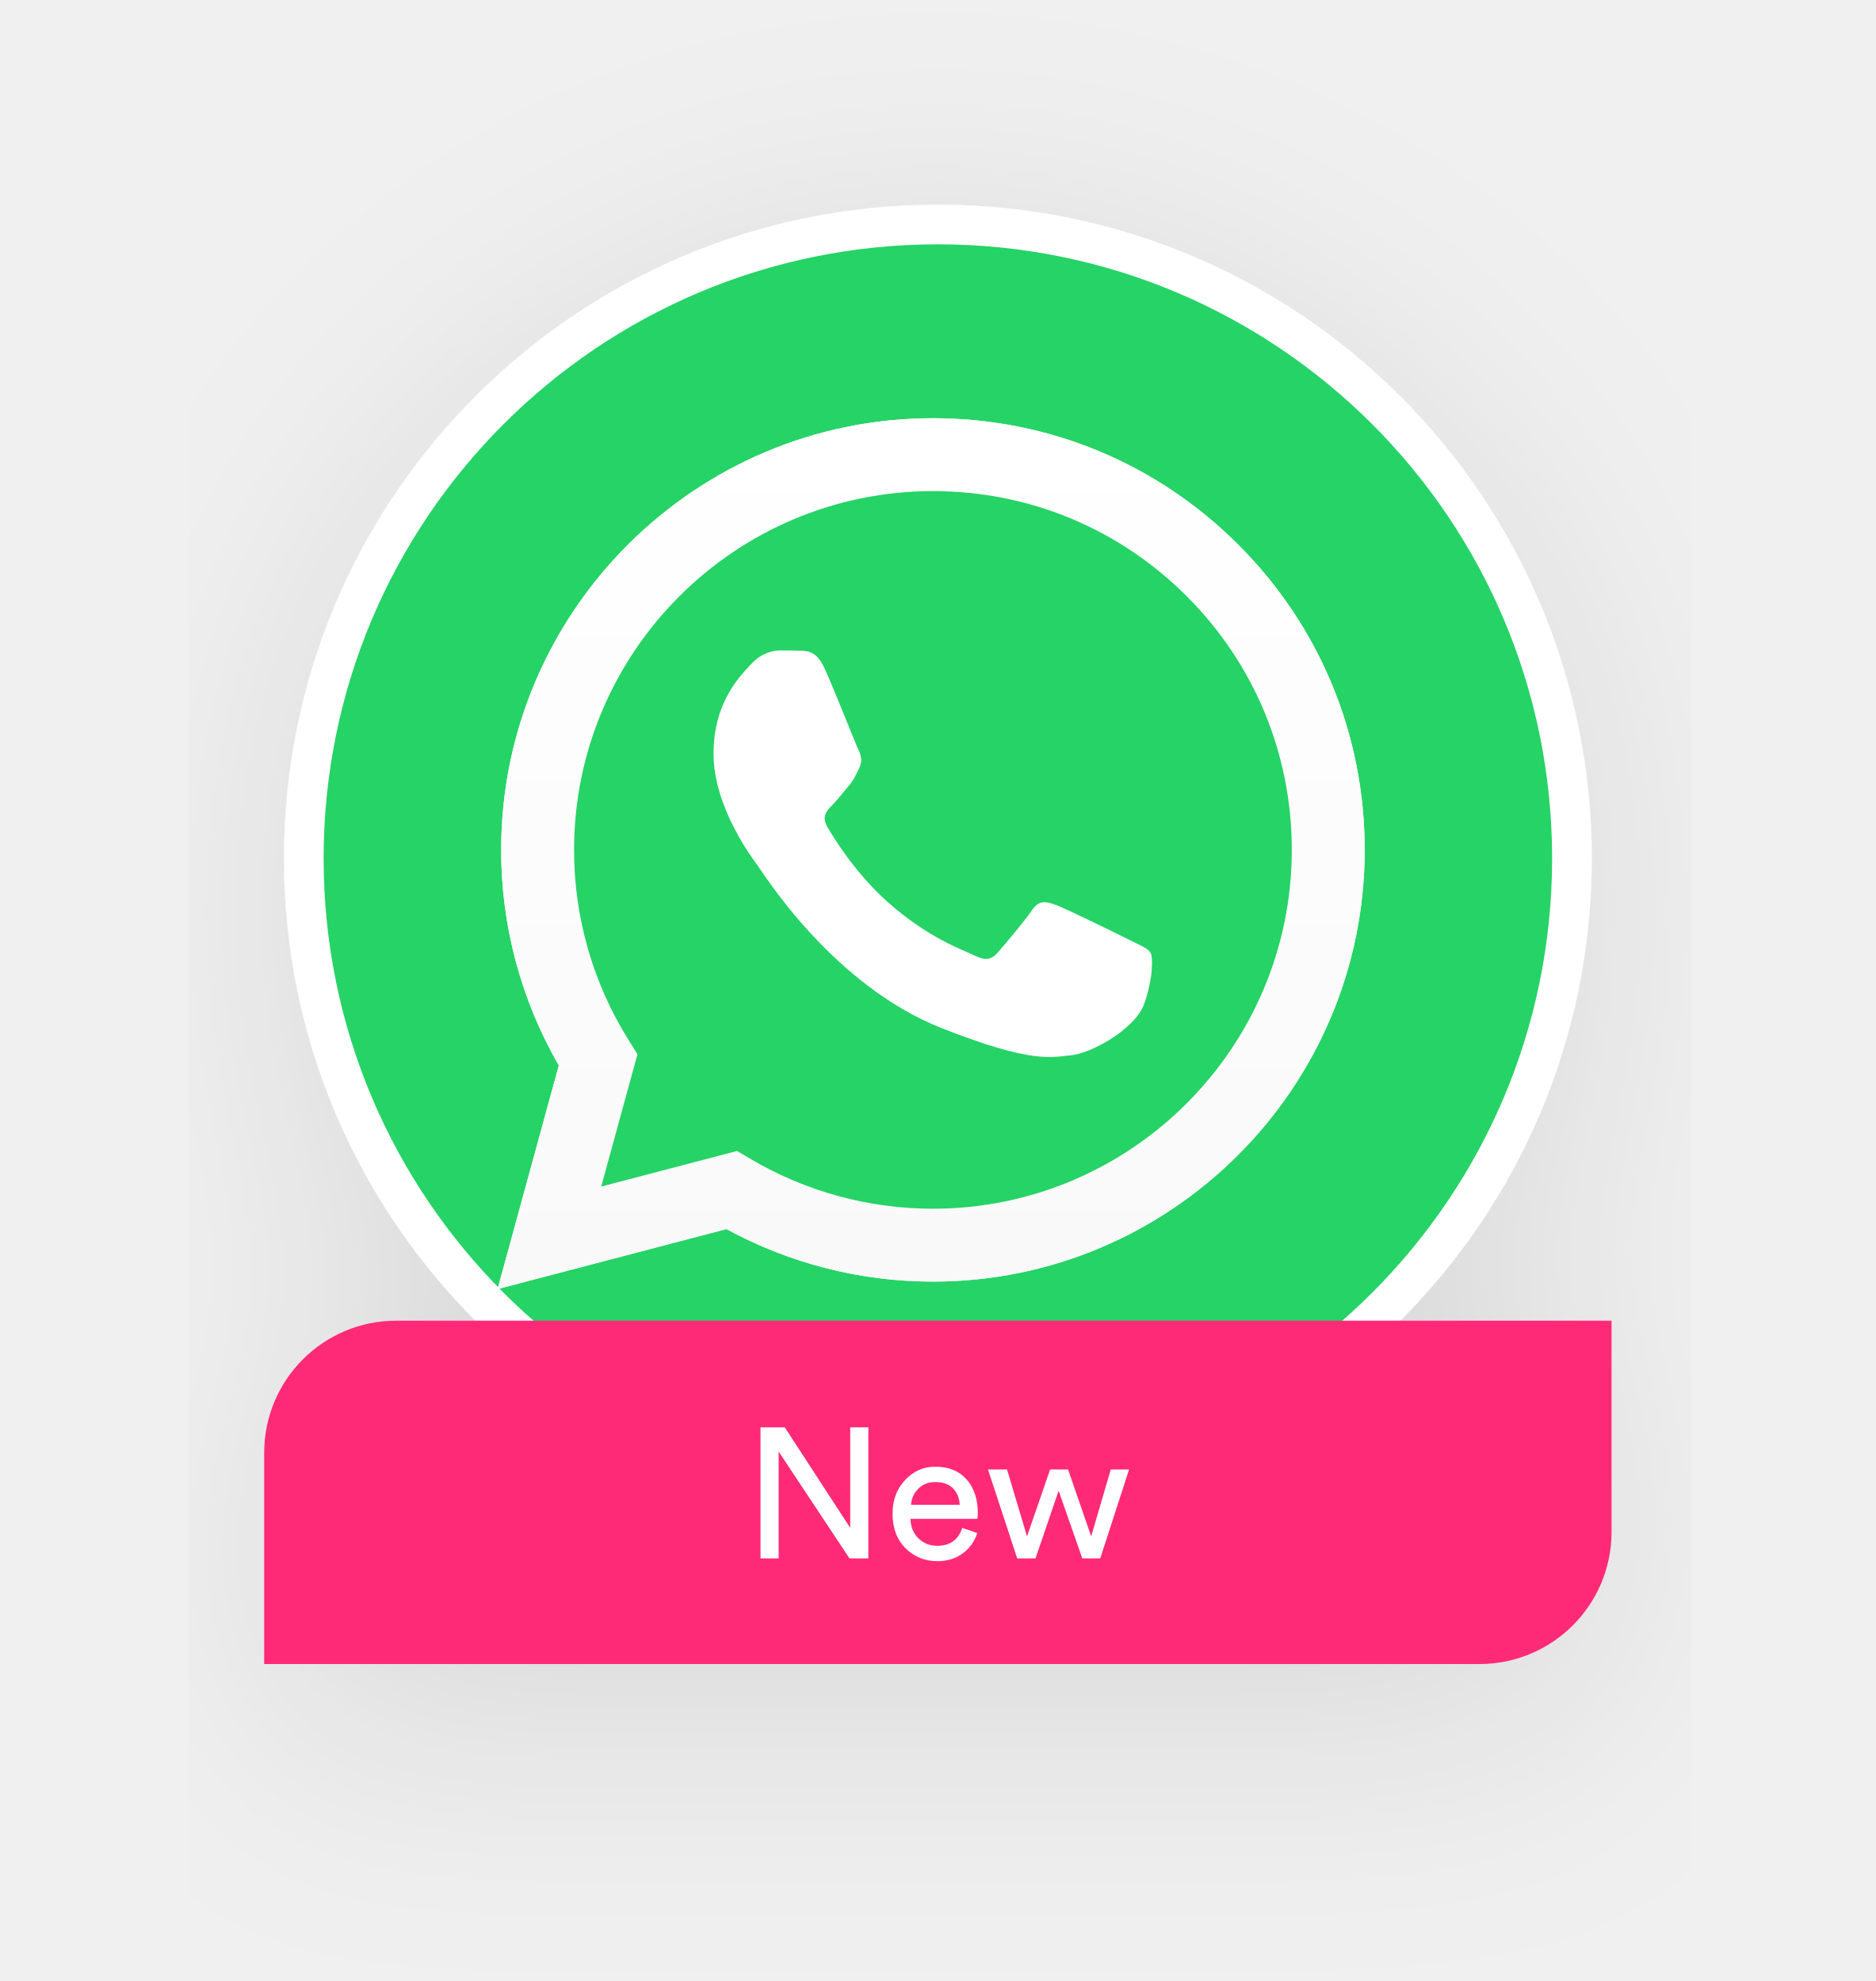
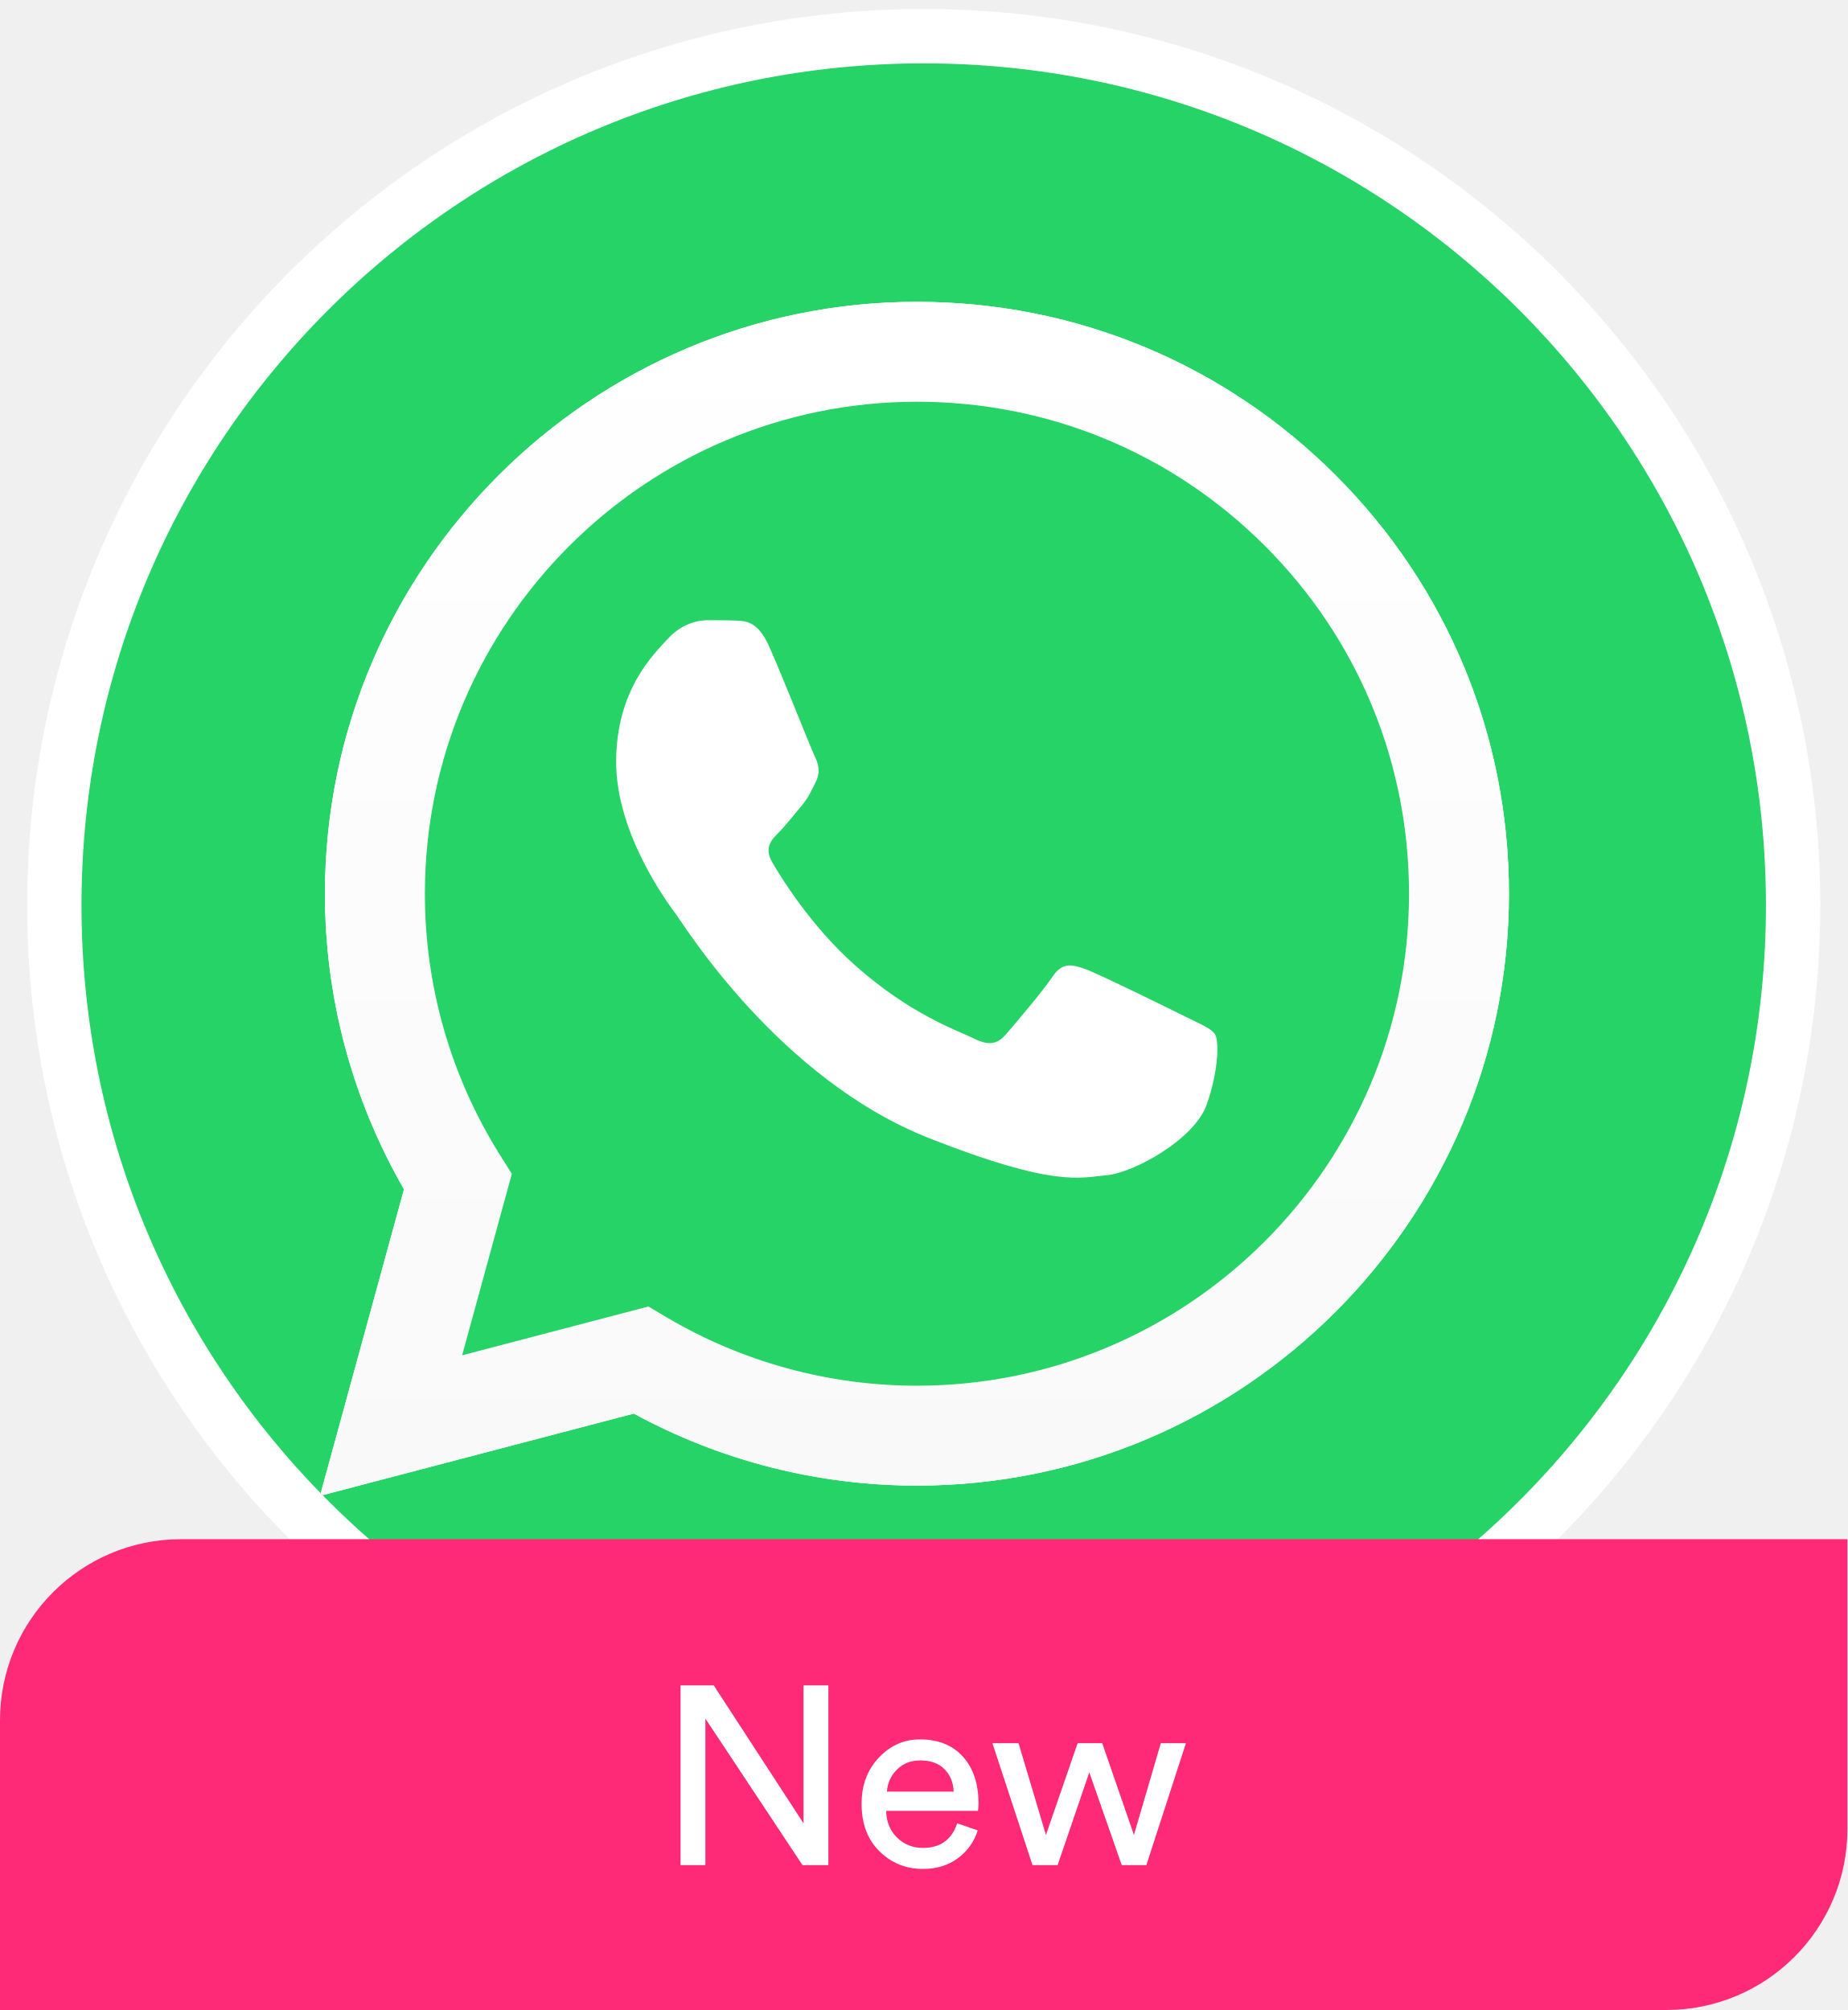
- <svg xmlns="http://www.w3.org/2000/svg" width="142" height="150" viewBox="0 0 142 150">
+ <svg xmlns="http://www.w3.org/2000/svg" width="102" height="111" viewBox="0 0 102 111">
  <defs>
-     <filter id="a" width="111.5%" height="186.2%" x="-5.6%" y="-44%" filterUnits="objectBoundingBox">
-       <feOffset dy="4" in="SourceAlpha" result="shadowOffsetOuter1" />
-       <feGaussianBlur in="shadowOffsetOuter1" result="shadowBlurOuter1" stdDeviation="10" />
-       <feColorMatrix in="shadowBlurOuter1" result="shadowMatrixOuter1" values="0 0 0 0 0 0 0 0 0 0 0 0 0 0 0 0 0 0 0.1 0" />
-       <feMerge>
-         <feMergeNode in="shadowMatrixOuter1" />
-         <feMergeNode in="SourceGraphic" />
-       </feMerge>
-     </filter>
-     <linearGradient id="b" x1="50%" x2="50%" y1="100%" y2="0%">
+     <linearGradient id="a" x1="50%" x2="50%" y1="100%" y2="0%">
      <stop offset="0%" stop-color="#F9F9F9" />
      <stop offset="100%" stop-color="#FFF" />
    </linearGradient>
  </defs>
-   <g fill="none" fill-rule="evenodd" filter="url(#a)" transform="translate(20 17)">
-     <g transform="translate(3)">
+   <g fill="none" fill-rule="evenodd">
+     <g transform="translate(3 2)">
      <circle cx="48" cy="48" r="48" fill="#25D366" fill-rule="nonzero" stroke="#FFF" stroke-width="3" />
      <path fill="#FFF" fill-rule="nonzero" d="M14.667 80.607l4.637-16.931A32.613 32.613 0 0 1 14.94 47.34c.007-18.016 14.67-32.673 32.686-32.673 8.743.004 16.95 3.406 23.121 9.582 6.17 6.176 9.568 14.386 9.565 23.117-.008 18.016-14.672 32.675-32.686 32.675-.001 0 .001 0 0 0h-.014a32.664 32.664 0 0 1-15.62-3.977l-17.326 4.543zm18.13-10.459l.992.589a27.135 27.135 0 0 0 13.828 3.786h.01c14.974 0 27.16-12.184 27.167-27.159.002-7.257-2.82-14.08-7.95-19.214-5.13-5.133-11.95-7.961-19.206-7.964-14.986 0-27.172 12.182-27.178 27.156a27.086 27.086 0 0 0 4.153 14.453l.647 1.028-2.745 10.021 10.282-2.696z" />
      <path fill="#25D366" d="M15.803 79.466L20.28 63.12a31.485 31.485 0 0 1-4.212-15.77c.007-17.392 14.162-31.542 31.554-31.542 8.44.004 16.363 3.29 22.32 9.251 5.958 5.963 9.237 13.888 9.234 22.316-.008 17.393-14.163 31.544-31.553 31.544-.001 0 0 0 0 0h-.014A31.547 31.547 0 0 1 32.53 75.08l-16.728 4.386z" />
-       <path fill="url(#b)" fill-rule="nonzero" d="M0 65.94L4.637 49.01A32.613 32.613 0 0 1 .274 32.673C.282 14.657 14.944 0 32.96 0c8.744.004 16.95 3.407 23.122 9.583 6.17 6.176 9.567 14.385 9.564 23.117-.007 18.015-14.672 32.675-32.686 32.675 0 0 .001 0 0 0h-.014a32.664 32.664 0 0 1-15.619-3.978L0 65.941zm18.13-10.458l.993.588a27.135 27.135 0 0 0 13.827 3.786h.01c14.974 0 27.161-12.184 27.167-27.158.002-7.257-2.82-14.081-7.95-19.214-5.13-5.133-11.95-7.962-19.206-7.965-14.985 0-27.172 12.182-27.178 27.156A27.086 27.086 0 0 0 9.947 47.13l.646 1.027-2.745 10.021 10.282-2.695z" transform="translate(14.667 14.667)" />
+       <path fill="url(#a)" fill-rule="nonzero" d="M0 65.94L4.637 49.01A32.613 32.613 0 0 1 .274 32.673C.282 14.657 14.944 0 32.96 0c8.744.004 16.95 3.407 23.122 9.583 6.17 6.176 9.567 14.385 9.564 23.117-.007 18.015-14.672 32.675-32.686 32.675 0 0 .001 0 0 0h-.014a32.664 32.664 0 0 1-15.619-3.978L0 65.941zm18.13-10.458l.993.588a27.135 27.135 0 0 0 13.827 3.786h.01c14.974 0 27.161-12.184 27.167-27.158.002-7.257-2.82-14.081-7.95-19.214-5.13-5.133-11.95-7.962-19.206-7.965-14.985 0-27.172 12.182-27.178 27.156A27.086 27.086 0 0 0 9.947 47.13l.646 1.027-2.745 10.021 10.282-2.695z" transform="translate(14.667 14.667)" />
      <path fill="#FFF" d="M39.458 33.68c-.612-1.36-1.256-1.387-1.838-1.41-.476-.02-1.02-.02-1.565-.02-.544 0-1.43.205-2.178 1.022-.749.818-2.859 2.793-2.859 6.811 0 4.019 2.927 7.902 3.335 8.447.408.545 5.65 9.054 13.951 12.327 6.9 2.72 8.303 2.18 9.8 2.044 1.498-.137 4.833-1.976 5.513-3.883.68-1.906.68-3.541.477-3.882-.205-.34-.75-.545-1.566-.953-.817-.409-4.832-2.385-5.58-2.657-.75-.272-1.294-.408-1.838.41-.545.816-2.11 2.655-2.586 3.2-.476.545-.952.613-1.77.205-.816-.41-3.447-1.271-6.567-4.053-2.428-2.165-4.067-4.838-4.543-5.656-.477-.817-.051-1.26.358-1.666.367-.366.817-.954 1.225-1.43.408-.478.544-.818.816-1.362.272-.546.136-1.023-.068-1.431-.204-.409-1.79-4.447-2.517-6.062z" />
    </g>
-     <path fill="#FF2A77" d="M10 83h92v16c0 5.523-4.477 10-10 10H0V93c0-5.523 4.477-10 10-10z" />
-     <path fill="#FFF" fill-rule="nonzero" d="M45.736 101h-1.428l-5.362-8.092V101h-1.372v-9.926h1.834l4.956 7.616v-7.616h1.372V101zm3.234-4.06h3.682c-.019-.504-.187-.917-.504-1.239-.317-.322-.765-.483-1.344-.483-.523 0-.952.17-1.288.511-.336.34-.518.744-.546 1.211zm3.878 1.75l1.134.392a2.982 2.982 0 0 1-1.092 1.533c-.532.397-1.176.595-1.932.595-.943 0-1.743-.324-2.401-.973-.658-.649-.987-1.524-.987-2.625 0-1.027.317-1.876.952-2.548.635-.672 1.39-1.008 2.268-1.008 1.017 0 1.81.32 2.38.959.57.64.854 1.496.854 2.569 0 .168-.01.308-.028.42h-5.068c.01.597.208 1.087.595 1.47s.866.574 1.435.574c.961 0 1.591-.453 1.89-1.358zm6.65-4.424h1.358l1.75 5.068 1.484-5.068h1.386L63.292 101h-1.358l-1.792-5.124-1.75 5.124h-1.386l-2.212-6.734h1.442l1.512 5.068 1.75-5.068z" />
+     <path fill="#FF2A77" d="M10 85h92v16c0 5.523-4.477 10-10 10H0V95c0-5.523 4.477-10 10-10z" />
+     <path fill="#FFF" fill-rule="nonzero" d="M45.736 103h-1.428l-5.362-8.092V103h-1.372v-9.926h1.834l4.956 7.616v-7.616h1.372V103zm3.234-4.06h3.682c-.019-.504-.187-.917-.504-1.239-.317-.322-.765-.483-1.344-.483-.523 0-.952.17-1.288.511-.336.34-.518.744-.546 1.211zm3.878 1.75l1.134.392a2.982 2.982 0 0 1-1.092 1.533c-.532.397-1.176.595-1.932.595-.943 0-1.743-.324-2.401-.973-.658-.649-.987-1.524-.987-2.625 0-1.027.317-1.876.952-2.548.635-.672 1.39-1.008 2.268-1.008 1.017 0 1.81.32 2.38.959.57.64.854 1.496.854 2.569 0 .168-.01.308-.028.42h-5.068c.01.597.208 1.087.595 1.47s.866.574 1.435.574c.961 0 1.591-.453 1.89-1.358zm6.65-4.424h1.358l1.75 5.068 1.484-5.068h1.386L63.292 103h-1.358l-1.792-5.124-1.75 5.124h-1.386l-2.212-6.734h1.442l1.512 5.068 1.75-5.068z" />
  </g>
</svg>
